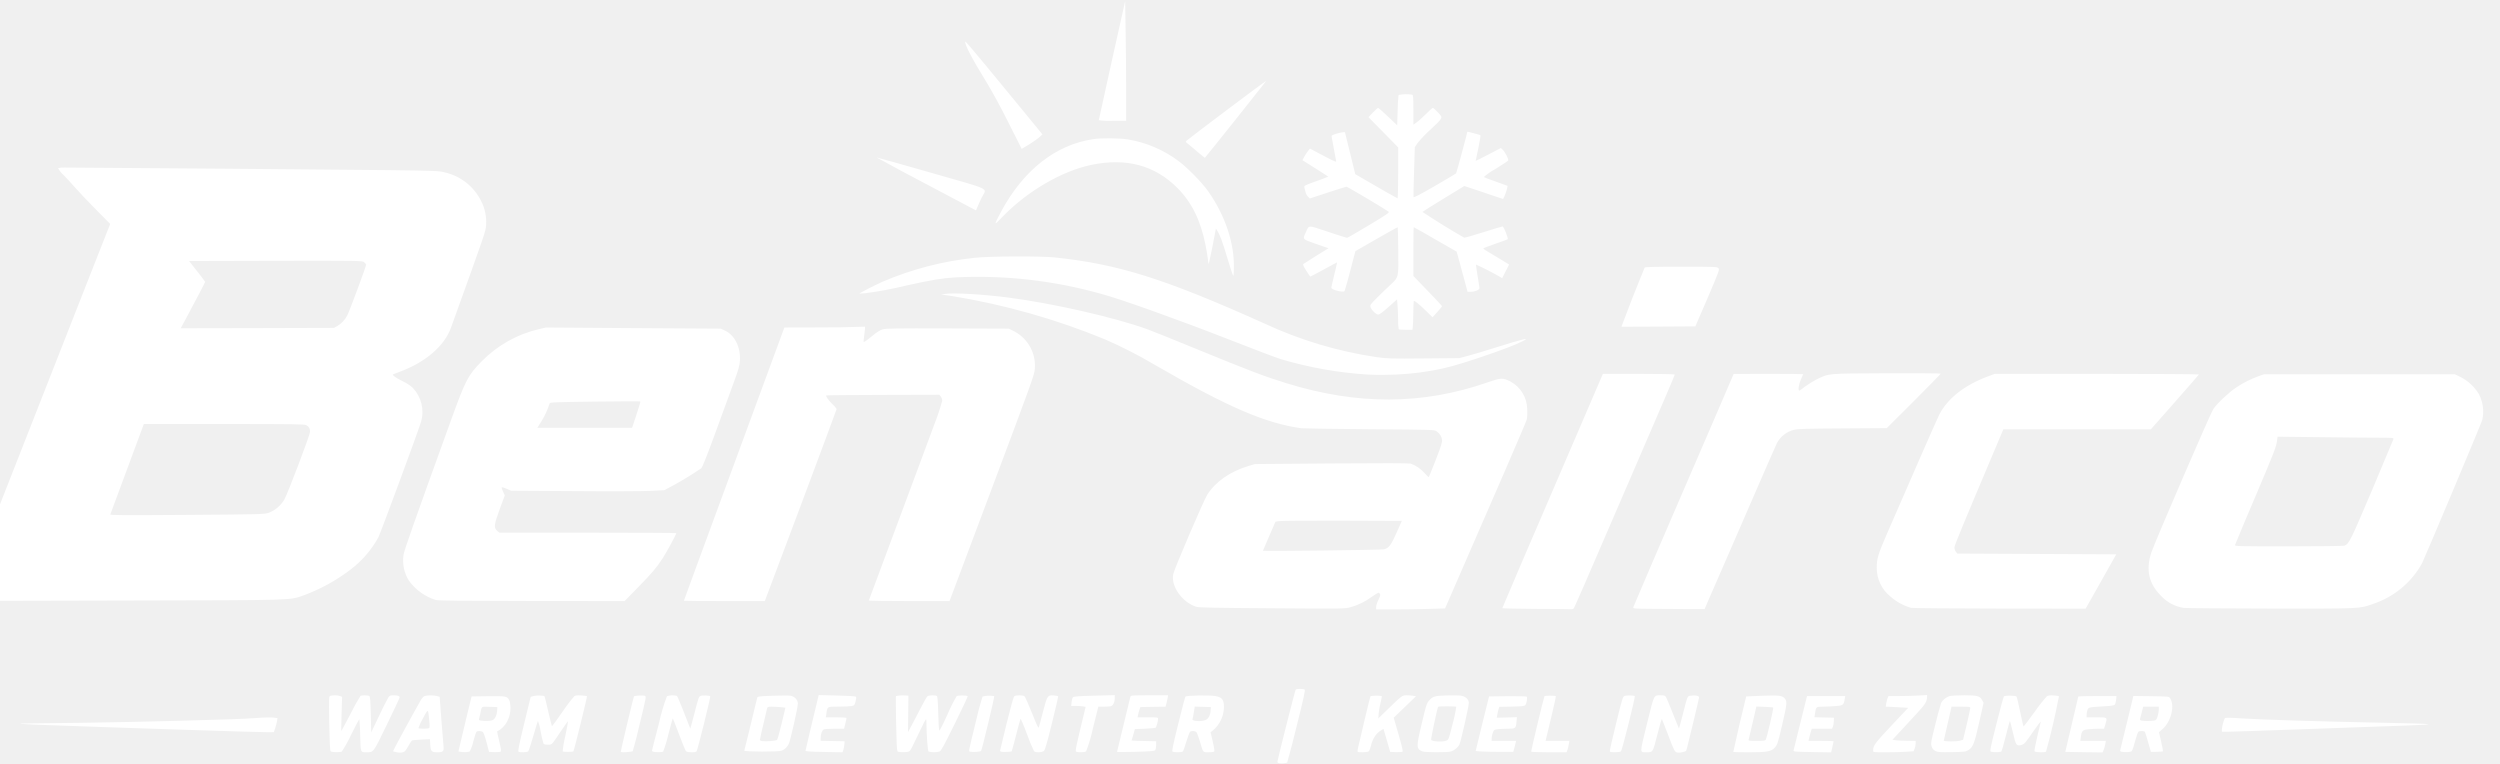
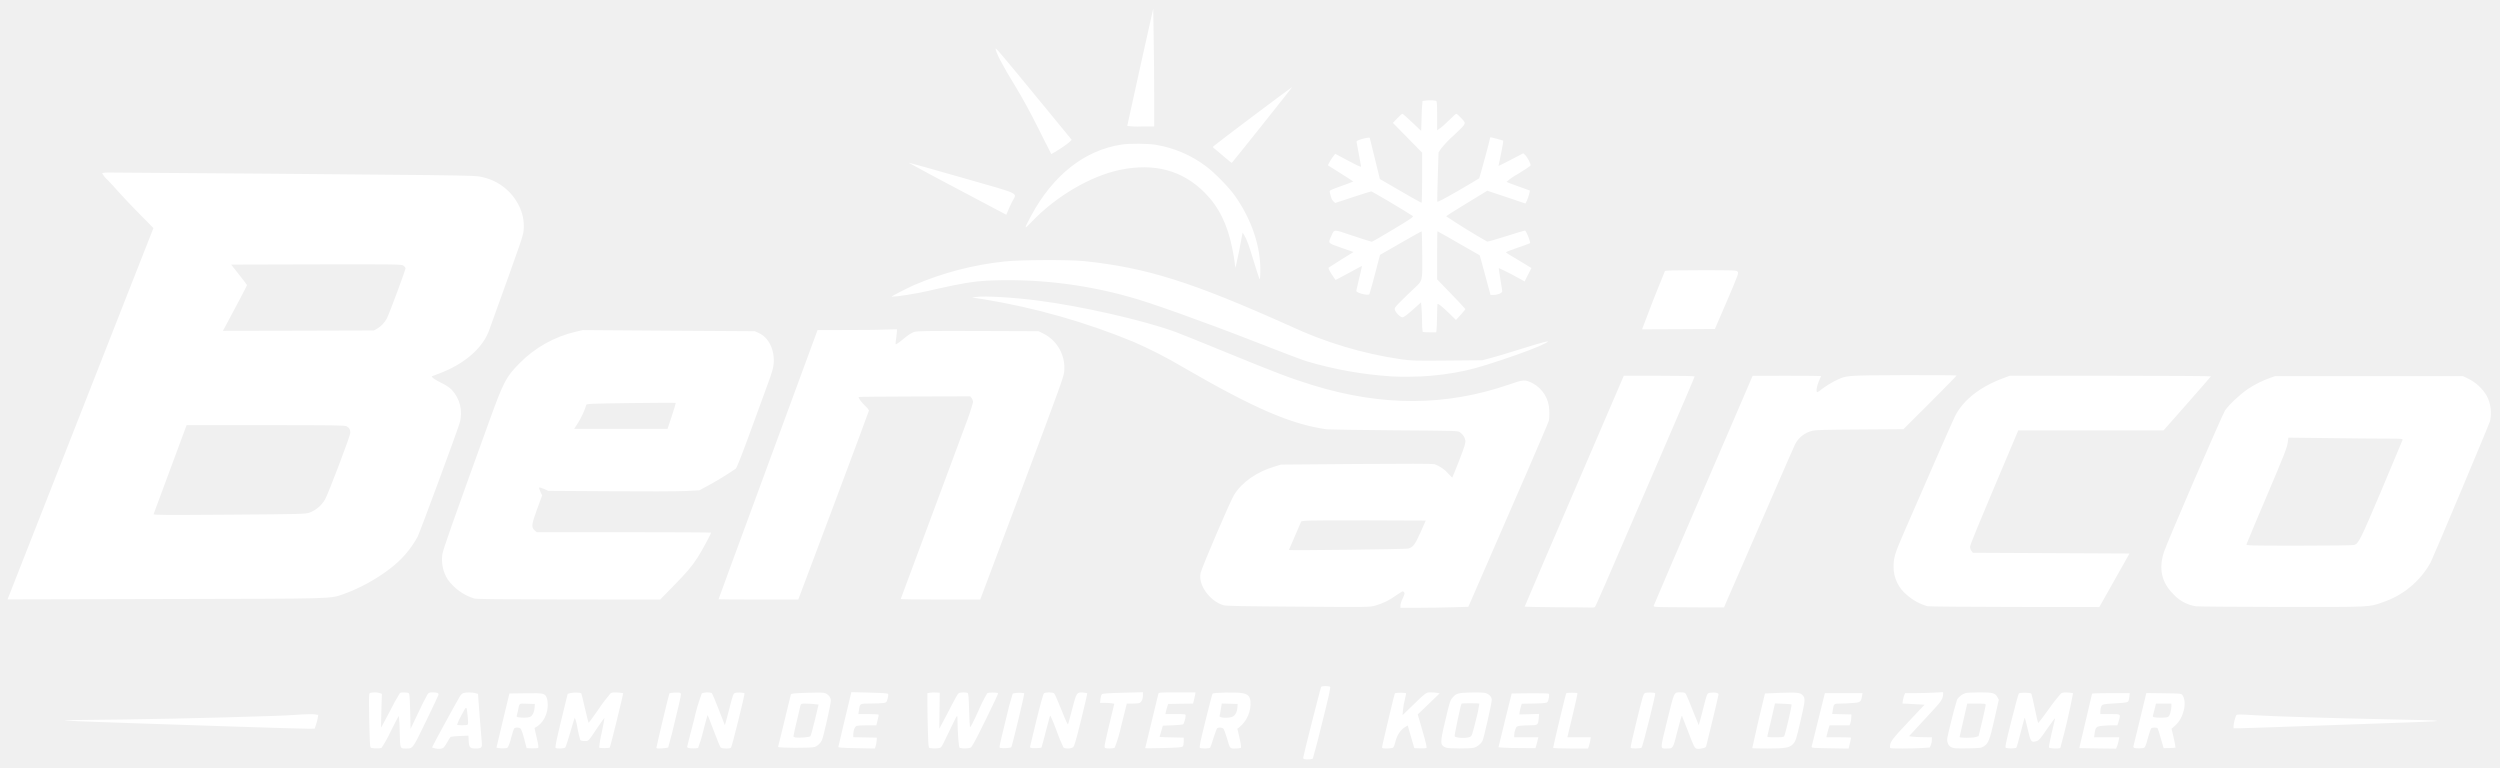
- <svg xmlns="http://www.w3.org/2000/svg" viewBox="50 0 3290 1005">
+ <svg xmlns="http://www.w3.org/2000/svg" viewBox="-10 -10 3340 1025">
  <path fill="#fff" fill-rule="evenodd" d="m1.1 788.2 159.5-406.1 34.4-87.4-21.3-21.6a811 811 0 0 1-26.1-27.6c-2.8-3.3-8.8-9.9-13.5-14.7a35 35 0 0 1-7.7-9.5 31 31 0 0 1 8.9-.8c55.4.2 376.3 2.8 426.2 3.4 62.8.8 66.4 1 74 3a71 71 0 0 1 47.6 37.5 60 60 0 0 1 6.6 31.5c-.6 9 .3 6.4-46.3 135.6-8.6 23.8-33.5 45.2-66.9 57.6-5 1.8-9.2 3.4-9.4 3.6-1.3.9 4.5 5 12.5 8.8q9 4.4 13.8 9.1a46 46 0 0 1 10.7 44.4c-3.1 11-52.9 145.6-56.2 152.2a134 134 0 0 1-36.4 42.2 235 235 0 0 1-61.9 34.1c-19.8 6.7-6.8 6.3-238.8 6.8l-210.7.5zm622.4 1.4a69 69 0 0 1-35.4-25.5 50 50 0 0 1-7.1-33.7c1-6.4 11.9-37.5 62.7-177.9 19-52.4 22.2-58.7 40.1-76.9a155 155 0 0 1 75.7-42.5l9-2.1 115 .8 115 .7 5.2 2.4c13.1 5.8 21.2 22.1 20 40.1-.4 6.2-1.8 11.3-8.5 29.5l-24.1 66c-11.2 30.5-16.8 44.6-18.3 45.8a446 446 0 0 1-38.3 23.3l-10.3 5.5-18.4.9c-10.1.5-55 .7-100.8.3l-82.5-.5-5.8-2.6c-3.1-1.4-6-2.2-6.4-1.8-.3.3.4 2.8 1.7 5.6l2.3 4.9-6.8 18.5c-7.5 20.6-7.9 24.1-3 28.4l2.6 2.2h116.5c64 0 116.4.3 116.4.6 0 1.6-12.7 25.1-17.8 32.9-8.5 13-13.9 19.4-33.1 39L872 791l-121.7-.1c-93.3-.1-123-.4-126.8-1.3m326.5 1c0-.2 6.9-19.2 15.4-42.2l65.1-176.9 50.7-137.7 1-2.8 42.1-.1a1541 1541 0 0 0 63.9-1c.4.3.1 4.9-.7 10.1s-1.1 9.6-1 9.8q.7 1.2 12.1-8.3 8-6.6 13-8.1c4.4-1.2 16.6-1.4 85.6-1.2l80.4.3 7.6 3.8a51 51 0 0 1 26.6 49.6c-.5 7.1-4.1 17.2-56.3 156.3L1299.6 791h-53.3c-29.4 0-53.2-.3-52.9-.8a65550 65550 0 0 1 67.8-182.2l18.4-49.6a308 308 0 0 0 10.4-31.1c0-1.7-.9-4.1-1.9-5.4l-1.9-2.4-74.2.2c-40.9.1-74.5.4-74.7.7-.9.9 3.5 7.1 8.6 11.9a24 24 0 0 1 5.1 6c0 .6-21.3 57.7-47.2 126.9L1056.5 791h-53.2c-29.3 0-53.3-.2-53.3-.4M403.5 674.9a41 41 0 0 0 20.8-17.7c4.8-8.8 33.7-85 33.7-88.8 0-4.6-1.4-7-5-8.9-2.5-1.3-16.2-1.5-108.3-1.5H239.3l-21.8 58.8-22.3 60.1c-.5 1.2 13.9 1.3 100.7.7 97.1-.7 101.4-.8 107.6-2.7m484-129c3.1-9.3 5.5-17.3 5.2-17.6s-27.2-.2-59.7.2c-53.3.7-59.2.9-59.7 2.4a104 104 0 0 1-10.8 23.6l-5.4 8.5h124.7zm-394-116.6a35 35 0 0 0 13.4-14c3.6-7.2 25.2-65.4 24.9-67-.2-.9-1.4-2.4-2.8-3.4-2.4-1.8-6.7-1.9-116.3-1.7l-113.9.3 10.6 13.4c5.8 7.3 10.6 13.7 10.6 14 0 .7-15.2 29.7-27.2 51.9l-5 9.2 100.9-.2 100.8-.3zm1178.8-67.6c-.7-1.5-4-11.7-7.3-22.7-6.3-21.1-9.3-29.3-12.8-34.9l-2.1-3.4-.7 3.9a994 994 0 0 1-8.7 43 23 23 0 0 1-1.1-6.3c-.4-3.8-1.8-12.4-3.2-19.1-6.5-32.5-18.1-55.9-36.9-74.8-29.8-29.9-67.3-40-113.4-30.4-39.1 8.2-85 35.1-117.4 68.9-11 11.6-11.1 11.1-1.2-7.5 29.3-54.5 71.7-87.9 121.2-95.3 10.3-1.6 35.2-1.4 45.8.4a153 153 0 0 1 66.8 28.7c11 8.1 30.7 28.2 38.5 39.3 22.6 32 34.9 68.9 34 102.1-.3 9.5-.4 10.5-1.5 8.1m-403.5-119.5a3126 3126 0 0 1-65-34.9c.4-.1 32.7 8.9 71.7 20.1 81.2 23.3 73.1 19.4 66.7 32.1-1.9 3.8-4.5 9.3-5.6 12.2l-2.2 5.2zm357.2-42.3c-5.1-4.5-10.9-9.2-12.7-10.7-3.3-2.4-3.3-2.6-1.6-4.2 3.2-3.1 104.5-79.2 104.8-78.8.2.2-78.7 99.3-80.9 101.5-.1.1-4.4-3.4-9.6-7.8m-248.7-38.2c-11-22-21.9-41.8-30.3-55.6-18.1-29.3-27.8-48.1-26.7-51.4.2-.6 12.7 14 27.8 32.4l50.6 61.5 23.1 28.2-3.1 3c-3.3 3.1-12 9-19.7 13.5l-4.5 2.6zm118.7-3.5 17.3-78.7 17.4-78 .6 38c.4 20.9.7 56.3.7 78.7V159h-18a96 96 0 0 1-18-.8m353.5 334.7a516 516 0 0 1-114.4-20.4c-6.3-2-37.4-13.8-69-26.2-67.6-26.4-142.3-53.1-167.4-59.7A599 599 0 0 0 1308 365c-18 1-32.2 3.4-66.4 11a469 469 0 0 1-52.4 9.8l-8.2.6c0-.7 18.9-10.4 30.1-15.5a418 418 0 0 1 121.4-31.6c19-2.2 85.9-2.5 105.5-.5 83.8 8.8 143.7 27.6 275.5 86.7a533 533 0 0 0 148.3 44.5c14.4 2 18.5 2.1 62 1.7l46.7-.4 11.5-3.1c6.3-1.6 22.3-6.4 35.5-10.6 38.7-12.1 46.9-14 36.3-8.6-9.5 4.9-29 12.3-57.3 21.8-29.6 9.9-44.7 14-63 17.1a361 361 0 0 1-61 5.4c-4.4.2-14.7 0-23-.4m11.5 305.8c0-1.8 1.4-6.1 3.1-9.5 2.4-5 2.8-6.6 1.8-7.8q-1-1.3-2-1.4c-.4 0-4.4 2.5-8.8 5.5a85 85 0 0 1-27.8 13.6c-7.7 2.1-8.9 2.1-103 1.4-75.8-.5-96.2-.9-99.8-1.9-18.6-5.7-34-27.4-30.5-43.1 1.7-7.6 39.8-96.6 44.8-104.5 10.4-16.7 30.2-30.6 53.7-37.6l9-2.7 100.5-.8c66.5-.5 101.9-.4 104.5.2a45 45 0 0 1 19 13.3c2.5 2.7 4.6 4.8 4.8 4.5s4.4-10.5 9.2-22.8c7.3-18.9 8.6-23.1 8.2-26.5q-.9-6.4-7.1-11c-2.7-2.1-3.9-2.1-87.9-2.7-46.9-.4-87.5-1-90.2-1.3-47.9-6.8-97-28-193-83.6a596 596 0 0 0-65.6-33.5 915 915 0 0 0-199.9-56.7l-15.5-2.3 6-.8c11.2-1.6 50.1.7 81.8 4.8 59 7.6 140.7 26.2 183.9 41.9 5.1 1.8 34.2 13.5 64.6 26 70.1 28.7 89.2 36 118.4 45 93.3 28.8 178.6 28.5 263.6-.9 18.6-6.5 20.7-6.6 31-1.4a42 42 0 0 1 22 36c.3 5.5 0 11.7-.6 14.1-.9 3.6-40.9 96.1-95.9 221.9l-11.6 26.6-21 .6c-11.6.4-32 .7-45.4.7H1861zm208.8 2.6c-23.6-.2-42.8-.6-42.8-.9 0-.6 33-77.5 104.1-242.6l28.3-65.8h47.3c28 0 47.3.4 47.3.9s-5.8 14.4-12.9 30.8L2197 626c-65.9 152.9-75.3 174.5-76.4 175.2-.6.4-2.7.7-4.6.5s-22.7-.3-46.2-.4m150.4-.1c-20.9-.2-21.3-.3-20.7-2.3s38.3-89.7 59.4-138.4l42.2-97.7 30.4-70.7 45.7-.1c25.2 0 45.8.2 45.8.4s-1.3 3.3-3 6.9c-2.9 6.5-4.1 14.7-2 14.7.5 0 3.8-2.3 7.2-5.1a119 119 0 0 1 15.3-9.5c16.8-8.2 12.1-7.8 92.3-8.2 39.1-.1 71.2.1 71.2.5s-16 16.8-35.5 36.3l-35.5 35.4-58.2.4c-48.2.3-59.3.6-63.8 1.8a35 35 0 0 0-22.5 17.4c-1.2 2.5-14.1 31.7-28.5 65l-41.5 95.5-20.3 46.5-4.9 11.5h-25.9c-14.3 0-35.5-.1-47.2-.3m344.8-1.3a70 70 0 0 1-27.1-14.8 48 48 0 0 1-18.1-38.1c0-11.7 1.8-17.7 13.1-43.8 36-82.9 66.6-152.6 69.2-157.6 11.1-21.5 33.6-39.1 64.9-50.6l8.1-3h134.6c73.9 0 134.3.4 134.1.8-.1.4-14.5 16.8-31.8 36.5l-31.5 35.7h-194.1l-8.1 19.2c-46.8 110.7-56.3 133.6-56.3 136.4 0 1.7.9 4.2 1.9 5.5l1.9 2.4 104.6.5 104.6.5-20.1 35.7-20.2 35.8-112.6-.1c-61.9-.1-114.6-.5-117.1-1m358.8.1a51 51 0 0 1-30-16c-16.1-16-20.1-34.3-12.6-57 4.2-12.8 77.9-183.5 81.5-188.7 5-7.4 20.3-21.8 30.5-28.6a136 136 0 0 1 29.8-14.9l6.5-2.3h251l7.7 3.7a60 60 0 0 1 24 22.4 50 50 0 0 1 4.5 33.9c-1.4 5.1-74.9 179.9-79.4 189a115 115 0 0 1-64.5 53.3c-18 6.4-14.1 6.2-133.7 6.1-59.7-.1-111.6-.5-115.3-.9m-1052.5-77.1c6.5-1.7 9.2-5.2 16.6-21.9l6.9-15.5-78.5-.3c-43.2-.1-80.6.1-83.1.6l-4.7.7-8.2 19c-4.6 10.4-8.3 19-8.3 19.3 0 .8 155.7-1 159.3-1.9m1263.9-4.8c6.1-2.3 7.8-5.7 36.3-72.8 15.3-36.2 28-66.6 28.3-67.5.4-1.7-1.2-1.8-22.9-1.8-12.9 0-47.3-.3-76.5-.7l-53.1-.6-.7 5.2c-1.1 8.4-3.2 13.8-29.6 76.1a3898 3898 0 0 0-25.7 61.2c-.5 1.7 3.3 1.8 70.5 1.8 39.1 0 72.1-.4 73.4-.9m-950.6-290.3a2383 2383 0 0 1 29.7-75.6c.7-.9 11.6-1.2 48.2-1.2 45.5 0 47.3.1 48.9 1.9 1.7 1.9 1.2 3.3-14.2 39.3l-16.1 37.3-48.6.3-48.6.2zm-293.9 5.5a63 63 0 0 1-.8-13.2c-.1-6.9-.4-15.6-.8-19.4l-.6-6.7-11.2 10q-11.3 10-13.5 10c-2.9 0-9.4-6.4-10.3-10.2-.6-2.4.3-3.7 9.2-12.5 5.4-5.4 13-12.7 16.9-16.3 11.2-10.4 10.9-9.2 10.5-45-.1-16.8-.5-30.7-.7-30.9s-12.8 6.7-28 15.5l-27.7 15.9-6.7 25.6a501 501 0 0 1-7.5 26.9c-1.5 2.4-17.5-1.6-17.5-4.4 0-.6 1.8-8.3 3.9-17.1a252 252 0 0 0 3.7-16.2c-.1-.1-7.9 4.1-17.4 9.3-9.5 5.1-17.5 9.4-17.8 9.4-.2 0-2.7-3.5-5.4-7.8-3.8-5.9-4.6-8-3.7-8.8.7-.6 8.4-5.5 17.1-10.9l15.9-9.8-16.4-5.7c-18.5-6.5-17.8-5.7-13.4-15.4s1.9-9.7 29-.6c13.2 4.4 24.5 8 25.2 8s13.6-7.5 28.8-16.6c24.5-14.7 27.4-16.8 25.8-17.9-8.5-5.8-54.1-32.8-55.3-32.8-.9.1-12.1 3.6-24.9 7.8l-23.3 7.7-2.4-2.3c-2.2-2.1-3-4.1-4.8-12-.6-2.6-.3-2.7 15.4-8.4a289 289 0 0 0 16-6c0-.2-7.7-5.1-17-11l-17-10.7 2.5-4.7a59 59 0 0 1 5-7.6l2.4-3 4.3 2.3c25.8 13.8 30.6 16.1 30.2 14.5l-2.9-15.8-3-16.2c-.5-2 .2-2.4 6.1-4.3 5.7-1.7 11.3-2.6 11.4-1.8l6.8 27.6 6.7 27.4 27.5 15.9a822 822 0 0 0 28.2 15.9c.4 0 .8-15.1.8-33.5V194l-19.5-19.9-19.6-19.9 5.8-6.1c3.2-3.4 6.3-6.1 6.9-6.1.5 0 6.4 5.1 13 11.4l12.1 11.5.6-19.5a200 200 0 0 1 1.2-20.4 50 50 0 0 1 17.9-.4c1.4.5 1.6 3.2 1.6 20.1v19.4l4.2-3c2.4-1.6 7.9-6.6 12.3-11s8.5-8.1 9.1-8.1c.7 0 3.7 2.7 6.8 6 6.8 7.5 7.5 6.1-10.5 23.1a152 152 0 0 0-16.6 17.4l-3.4 5.2-1 32.2c-.6 17.7-.9 32.8-.7 33.5q.1 1.5 27.7-14.4c15-8.7 27.8-16.3 28.3-16.8s14.7-52.6 14.8-54.8c0-.4 16.6 4 17.2 4.5.4.4-.8 8-2.7 17l-3.5 16.8c0 .2 7.5-3.5 16.6-8.3l16.5-8.6 2.4 2.2c3.2 3 8 12.3 7.3 14.1-.3.8-7.9 5.8-16.8 11.3a76 76 0 0 0-15.3 10.6c.4.4 7.5 3.1 15.8 6l15.3 5.5c.6.5-2.2 10.2-3.9 13.7l-1.9 3.7-25.5-8.6-25.5-8.5-27.5 16.8c-15.1 9.2-27.5 17-27.5 17.3a940 940 0 0 0 54.9 33.9c.9.1 12.4-3.1 25.5-7.3s24.4-7.5 25-7.5c1.6 0 7.9 16.2 6.7 16.9-.5.4-8 3.1-16.5 6-8.6 3-15.6 5.7-15.6 6.1s1.5 1.4 3.2 2.5l17 10.2 13.8 8.4-4.6 9-4.5 9-3.2-1.9a384 384 0 0 0-31.2-16c-.3.2.7 6.9 2 14.9s2.5 15.1 2.5 16c0 2.3-5.9 4.9-11.2 4.9h-4.5l-5.7-21.2-7.2-26.5-1.5-5.2-28-16a865 865 0 0 0-28.4-16.1c-.3 0-.5 14.4-.5 32.1v32.1l18.8 19.5a572 572 0 0 1 18.9 20.1c.2.4-2.6 3.8-6.1 7.7l-6.4 7-9.3-9.1c-9-8.7-14.5-13.1-15.4-12.3-.2.3-.5 7.4-.6 16s-.4 17-.7 18.7l-.4 3.2h-8.7c-4.8 0-9.1-.3-9.4-.7M571.6 989.9c-2.2-.5-4.2-1.1-4.4-1.3-.3-.4 29.6-55.3 36.8-67.6 1.5-2.6 3.6-4.7 5.1-5.1 3.7-1.1 12-1 15.9.1l3.6 1 2.2 29.7 2.9 35.5c.6 6.7-.6 7.8-8.4 7.8-7.4 0-8.6-1.4-9.1-10l-.4-7.2-11.4.5c-6.2.3-11.8.8-12.3 1.1s-2.5 3.5-4.5 7a39 39 0 0 1-4.9 7.4c-2.1 1.7-6.7 2.2-11.1 1.1m-85.2-.6c-2-.4-2.1-1.1-2.7-21.5-.4-11.6-.7-28-.7-36.3 0-15 0-15.3 2.2-15.9 3.5-.9 9.4-.7 12.3.4l2.7 1-.7 22.8c-.4 12.5-.5 22.5-.2 22.2l12.2-23a238 238 0 0 1 12.9-23.2c1.6-1.1 9.8-.9 11.6.2 1.1.7 1.5 5.3 2 24.4l.5 23.4 10.5-22a387 387 0 0 1 12.3-24.4c1.5-2 2.7-2.4 7-2.4q8.5 0 7.5 3.3c-.1.8-7.7 16.8-16.8 35.6-18.2 37.5-17.2 36.1-26.9 36.1-7.8 0-7.5.6-8.1-22.4a217 217 0 0 0-1.1-21c-.3-.3-5.2 9-10.9 20.5a168 168 0 0 1-12.2 22c-1.6.9-9.3 1-13.4.2m169 0-2.1-.4 2.5-10.7 8.6-36.2 6.2-25.5 21.9-.3c24.5-.3 25.4-.1 28.2 6.6a38 38 0 0 1-1.3 22.2 32 32 0 0 1-11.1 15.1l-4.1 2.4c-.1.1 1.1 6 2.8 13 2.4 10.1 2.8 13 1.8 13.7-.7.4-4.4.7-8.2.6l-7-.3-3.3-12.5c-2-7.6-3.9-13-5-13.8-1.9-1.3-6.2-1.6-8-.4-.7.4-2.7 6.2-4.4 12.8a50 50 0 0 1-4.7 13.2c-1.5 1.1-8.2 1.4-12.8.5m76.9-.1c-.9-.6.9-9.7 7.4-36.5l8.7-35.7 4-1.1c3.6-1 13.2-.7 14.2.4.3.2 2.4 9 4.8 19.6 2.5 10.6 4.7 19.5 4.9 19.7.3.3 6.5-8.1 13.8-18.7a214 214 0 0 1 15.7-20.7c1.7-1.1 4-1.3 9.3-1 3.8.3 7.1.7 7.4.9.5.6-17 71.8-17.9 72.7-1 .9-13.2.9-14.1 0a124 124 0 0 1 3.4-19.9c2.2-10.7 3.8-19.5 3.6-19.7s-4.3 5.6-9.2 12.8c-12.8 19.1-11.7 18-17.3 18-3.7 0-5.2-.4-5.9-1.8a162 162 0 0 1-3.7-15.9 57 57 0 0 0-3.5-13.5c-.3.4-3.1 9.2-6 19.6-3 10.4-6 19.5-6.7 20.3-1.4 1.4-10.9 1.8-12.9.5m134.7-.3c.1-2.2 16.7-71.9 17.3-72.5 1-1 12.2-1.6 14.3-.7 2 .8 1.9 1.5-6.6 36.5a624 624 0 0 1-9.3 36.4c-.4.4-4 .9-8.2 1.2-6 .4-7.5.2-7.5-.9m42.8.4q-1.7-.5-1.8-1.4c0-.6 4.1-16.6 9.1-35.7a253 253 0 0 1 10.6-36 23 23 0 0 1 13.1-.4c.7.5 4.9 10.3 9.3 21.8l8.3 21.2c.2.1 2.7-9.3 5.7-20.9 4.9-19.3 5.6-21.2 7.9-22.1 2.5-1 11.5-.6 12.7.5.7.8-16.6 70.7-18 72.5s-12.2 1.6-13.9-.2c-.8-.7-4.9-10.8-9.3-22.5-4.3-11.6-8-20.9-8.2-20.7s-2.9 10-5.9 21.7a167 167 0 0 1-6.7 22.1c-1.3.8-10 .9-12.9.1m212 0c-6.5-.2-11.8-.7-11.8-1.2l5.5-23.7 8.7-36.3 3.2-13.4 23.9.6c14.6.3 24.3.9 25 1.6q1 .9-.4 6.3c-1.3 5-1.6 5.3-5.4 6-2.2.4-10 .7-17.3.7-15 .1-14.3-.3-15.7 9.4l-.7 4.7h13.6q13.4 0 13.6 1c0 .6-.7 4-1.6 7.5l-1.6 6.5h-12.5c-6.8 0-13.3.4-14.3 1-2.2 1.2-4 6.1-4 11.1v3.8l15.8.3 15.7.3-.3 4c-.2 2.2-.7 5.5-1.3 7.3l-1.1 3.2-12.6-.2zm110.1 0c-1.4-.3-1.7-3.4-2.2-22.1-.4-11.9-.7-28.3-.7-36.4v-14.7l3.3-.6c1.7-.4 5.5-.5 8.2-.3l5 .3-.3 24-.3 24 4.6-8.5c2.6-4.7 8-15.1 12.1-23.2s8.2-15.2 9.3-15.8c2.3-1.2 10.1-1.3 11.9-.1 1 .6 1.5 6 1.9 22.2.3 11.8.9 22.2 1.2 23.1q.6 1.9 11-21a213 213 0 0 1 12-24c1.6-1.3 13.3-1.3 14.6 0 .3.3-7.3 16.6-17 36.2-14.4 29.2-18 35.8-20.1 36.6a29 29 0 0 1-14.3.1c-1.3-.8-2.7-19.6-3-40.5-.1-3.6-.5-3.1-5.9 8l-10.7 22.1c-4.2 8.9-5.1 10.2-7.8 10.7a39 39 0 0 1-12.8-.1m95.3 0c-2.8-.6-3.5 3.6 6.9-39.2a395 395 0 0 1 8.9-33.5 37 37 0 0 1 15.4-.5c.7.6-16.2 71-17.3 72.2-1 1-10.7 1.7-13.9 1m41 .1c-1.2-.3-2.2-.8-2.2-1.2l8.6-35.7c5.5-22.3 9.2-35.5 10.2-36.3.9-.6 3.9-1.2 6.7-1.2s5.8.6 6.7 1.2 5.3 10.7 9.9 22.2c5.9 14.9 8.4 20.3 8.9 19 .4-1 2.9-10.2 5.5-20.4 5.6-21.6 6.1-22.4 14.2-21.8 2.9.3 5.5.7 5.8 1s-3.3 16.2-8.1 35.4c-6.5 26.3-9.1 35.3-10.6 36.6-2.5 2.2-11 2.4-13 .4a207 207 0 0 1-9.3-22.5c-4.5-12.2-8.2-20.7-8.6-19.9-.3.7-3 10.5-5.9 21.8a468 468 0 0 1-5.6 20.8c-.4.6-10.9 1-13.2.6m98-.3c-1.4-.8-.1-6.8 10.2-49.4l2.3-9.5-3.6-.6c-2-.3-6.2-.6-9.5-.6h-5.9l.5-5.1c.3-2.8 1.1-5.6 1.9-6.4 1-1 8.1-1.5 28.1-2l26.8-.7v4.1c0 5.2-2.2 9.7-5.2 10.5-1.3.3-5.5.6-9.3.6h-7.1l-7.2 28.8a191 191 0 0 1-8.9 30c-1.9 1.4-11.1 1.6-13.1.3m53.8.4c0-.5 16.9-70.3 17.6-72.7.5-1.7 2.6-1.8 25.1-1.8h24.5l-.6 3.8-1.7 7.4-1 3.8-16.6.2-16.6.3-1.2 3.5c-.6 1.9-1.5 5-1.8 6.8l-.7 3.2h13.5c13 0 13.5.1 13.5 2.1 0 3.4-2.2 10.9-3.4 11.7-.6.3-6.9.9-14.1 1.2l-13 .5-2.1 7.5-2.2 7.5 2.7.2c1.4.2 8.7.4 16.1.5l13.5.3v5.3c-.1 3.2-.6 5.7-1.5 6.6-1.2 1-7.2 1.5-25.8 2-13.3.3-24.2.4-24.2.1m73.1-.4c-1.1-.7.3-7.4 7.4-36.2 4.8-19.5 9.1-35.8 9.5-36.2 1.3-1.5 32.2-2.1 39.3-.7 7.9 1.4 10.2 3.7 11.3 10.6a41 41 0 0 1-15.3 35.4l-2.2 1.5 2.9 12.5c2.1 9.2 2.5 12.7 1.7 13.2-.7.4-4 .8-7.4.8-7.4 0-6.9.7-11.3-14.5-1.8-6-3.9-11.6-4.8-12.3-1.8-1.3-6-1.6-7.9-.4-.7.4-2.9 6.2-4.9 12.7-2 6.6-4.1 12.6-4.6 13.3-1.2 1.4-11.5 1.6-13.7.3m-563.6-1.3 5.4-21.8 8.1-33.5 3.6-14.6c.4-1.4 3.4-1.7 20.4-2.3 11-.4 21.5-.4 23.5 0 5.2.9 9.5 5.6 9.5 10.2 0 5.3-9.9 49-12 53.2a18 18 0 0 1-9.3 8.9c-4.3 1.7-49.8 1.5-49.2-.1m43.1-14.1c.7-.7 3.4-10.5 6.1-21.8l4.9-20.6-6.5-.7c-3.6-.3-9-.6-11.8-.6-4.6 0-5.3.3-5.8 2.2l-5 21.3a400 400 0 0 0-4.5 20.2c0 .6 1.5 1.4 3.2 1.6 5.3.7 18.2-.4 19.4-1.6m-776.1-13.2-117-3.9-59.8-2.1C79 953.2 64.1 952 89 952a10767 10767 0 0 0 266-5.5c9.6-.3 24.9-1 34-1.7s18.7-.8 21.3-.4l4.9.7-.7 4.2c-.4 2.3-1.5 6.5-2.4 9.2l-1.7 5-7.5.1c-4.1.1-51.9-1.3-106.4-3.1m318.2-2.3c.8-.5.9-3.2.2-10.2-1.6-16-1.2-15.9-8.4-2.5a75 75 0 0 0-5.9 12.7c.6 1 12.5 1 14.1 0m83.1-10.3c3.5-1.2 6.1-6.5 6.5-13.4l.2-4-10.2-.3c-11.6-.3-10.1-1.4-12.3 9.3l-1.6 6.7q-.7 1.7 2.3 2.1c5.6.8 12.1.7 15.1-.4m938.6-.3c3.9-1.6 6.4-6.3 6.8-12.7l.3-4.4-10.6-.3-10.6-.3-1.3 7.8c-.6 4.2-1.4 8.2-1.7 8.9-.9 2.5 11.7 3.2 17.1 1m620.8 42.7c-3.2-.6-4.2-2.6-12.2-23.8-4-10.5-7.5-19.5-7.9-20.2-.3-.7-3.1 8.5-6 20.3-6.1 24.1-5.6 23.4-14.9 23.4-8.4 0-8.5 2.1 1.2-37.5 9.9-40 8.6-37.5 18.6-37.5 4 0 5.2.4 6.4 2.2.8 1.3 4.9 11.1 9.1 21.8 4.3 10.7 7.8 19.6 8 19.8.1.1 2.3-8 4.9-18 6.8-26.6 6-24.6 11.1-25.3 5.5-.9 10.5.2 10.5 2.2 0 1.3-13.1 56.1-16.1 67.5-1 3.7-1.1 3.8-8.9 5.2-.8.2-2.5.1-3.8-.1m-420.6-1.1c-.3-.4.2-3.5 1-6.8l8.4-35.8c3.9-16.5 7.3-30.2 7.6-30.5a49 49 0 0 1 14.8-.1c.3.3-.4 3.9-1.4 8a96 96 0 0 0-2.6 14.5l-.6 7 10.3-10c21.3-20.7 21.1-20.5 27.2-20.5 3 0 7 .3 8.8.7l3.3.6-14.6 14.1-14.7 14.1 6.4 22c4.6 16 6 22.2 5.2 22.7s-4.6.7-8.7.6l-7.5-.3-4.4-15.1-4.4-15.2-3.3 2c-6.5 3.8-11.2 11.2-13.4 20.8-.7 3-1.9 6.1-2.8 6.8-1.7 1.3-13.8 1.7-14.6.4m85.4-.3c-8.2-3.3-8.3-5.9-1.5-34.5 6.3-26.7 6.8-28.5 10.3-32.6 4.5-5.3 7.4-6.2 23-6.6 7.8-.2 16.3-.1 18.9.3 5.8.9 10.3 4.9 10.3 9.5 0 4.4-10.6 51.3-12.4 54.8-2.1 4-6.9 7.9-11.4 9.2-4.7 1.3-33.9 1.2-37.2-.1m87.2.4c-9.4-.2-17.2-.7-17.2-1.1l8.8-36.2 8.8-35.5 24.4-.3c13.4-.1 24.7.1 25.2.6 1.1 1.1-.1 8.7-1.7 10.9-1.2 1.6-3.5 1.8-17.9 2.2l-16.5.3-1 3.2a57 57 0 0 0-1.7 7.1l-.6 4 13.3-.3 13.2-.4-.6 6.2c-.7 8.5-1.4 9-11.1 9-4.4 0-10.4.3-13.3.6-4.9.6-5.3.9-6.7 4.6-.9 2.1-1.6 5.4-1.6 7.3v3.5h32.2l-.8 3.2c-.3 1.8-1.2 5.1-1.8 7.3l-1.2 4h-7.4c-4.1.1-15.3-.1-24.8-.2m55.8-.2c0-2 16.8-72.3 17.5-72.9.8-.9 14.1-.9 14.9-.1.4.3-2.3 12.7-5.9 27.5l-7 29.2-.5 2.2h31.3l-.7 4.2a61 61 0 0 1-1.8 7.6l-1.2 3.2h-23.3c-12.8 0-23.3-.4-23.3-.9m103.5-.1c-.3-.6 3.3-17 8.2-36.6 8.2-33.4 8.9-35.7 11.3-36.6 2.3-.9 12.5-.7 13.4.3s-16.7 71.5-18.2 72.7c-1.9 1.4-13.8 1.6-14.7.2m162.5.6a2480 2480 0 0 1 17-73.1l21.3-.9c23.3-.8 26.7-.3 30.1 4.5 2.5 3.6 2 7.9-4 33.5-5.9 25.4-6.3 26.4-10.2 30.7-4.5 4.7-10.2 5.7-33.4 5.7-11.4 0-20.8-.2-20.8-.4m83.7-.4c-4-.3-4.7-.6-4.3-2l8.1-32.7c4.2-17 8-32.7 8.6-34.7l1-3.8h50.2l-.7 4.2c-1.3 7.8-2.2 8.4-13.3 9.1-5.4.4-12.8.7-16.6.7-7.6 0-7.9.3-9.2 9.3l-.7 4.6 12.8.3 12.9.3-.2 4.5c0 2.5-.6 5.7-1.2 7.2l-1.1 2.8h-26.7l-1.6 5.2-2.1 8-.6 2.8h16.5c9.1 0 16.5.2 16.5.6l-1.6 7.5-1.6 7-20.1-.3c-11.1-.2-22.4-.4-25-.6m100.3-1.3c0-6.7 2.3-9.8 24.2-33.1l22-23.3-10.4-.6-14.7-.8-4.4-.1.6-4.4c.4-2.4 1.2-5.5 1.8-7l1.2-2.6h14.1c7.8 0 19.2-.3 25.4-.7l11.2-.6v2.4c0 5.9-2.3 9.7-12.3 20.5l-21.7 23.5-11.5 12.4 4.5.7c2.5.3 9.3.7 15.2.7l10.8.1v3.5c0 2-.6 5.1-1.4 6.9l-1.4 3.3-9.2.6c-5.1.4-17.1.7-26.7.7-17 0-17.3 0-17.3-2.1m82 .4a9 9 0 0 1-4.9-5.9c-1.4-3.9-1.2-5 4.9-29.5a417 417 0 0 1 7.6-28c1.9-3.7 6.8-7.6 11.2-8.9 2-.5 10.6-1 19-1 17.5 0 20.8.9 23.8 6.5l1.8 3.4-5.8 25.8c-6.3 28-8.1 32.6-14.3 36.5-3.6 2.2-4.9 2.3-21.8 2.6-15.7.2-18.4.1-21.5-1.5m72.9.9c-1.4-.6-.5-5.2 7.3-36.2 4.9-19.5 9.4-36 9.9-36.5 1.5-1.6 15.8-1.3 16.8.3.4.8 2.6 9.9 4.7 20.3s4.1 18.9 4.5 18.9c.3 0 6.8-8.6 14.4-19.1a211 211 0 0 1 16.2-20.6c1.7-1.1 4.1-1.4 8.8-1.1 3.5.2 6.7.7 7.1 1a916 916 0 0 1-17 73c-2 1.4-14.6.9-15.2-.6-.3-.7 1.3-9.2 3.5-18.7l4.7-19.9c.3-1.4-4.3 4.6-10.3 13.3-9.6 13.9-11.2 15.9-14.6 16.9-7 2.1-7.8 1-11.7-16.1-1.9-8.3-3.7-15.1-4-15.1s-2.7 8.9-5.4 19.8-5.4 20-6 20.4a35 35 0 0 1-13.7 0m98.7-2.7 8.5-36.1 7.9-33.7c0-.4 11.3-.7 25.1-.7h25.2l-.5 5c-.3 2.7-1 5.6-1.7 6.3-.8 1-4.6 1.7-12.9 2.1-21 1.2-21.9 1.4-23.1 4.9a22 22 0 0 0-1.1 6.3v3.4h13c14.9 0 14.5-.4 11.5 9.8l-1.6 5.2h-6.7c-3.7 0-9.8.3-13.5.7-8 .7-9.2 1.9-10.3 10.1l-.7 5.2h33.6l-.7 4.1c-.4 2.3-1.3 5.7-2.1 7.6l-1.5 3.5-24.5-.3-24.5-.4zm73.1 2.8q-1.8-.5-1.5-2.1l8.9-36.5 8.4-34.8 23.3.3c21.9.3 23.5.4 24.8 2.3 6.7 9.2 2 30.2-9.1 40.4l-5.3 4.7 2.9 12.4c1.5 6.8 2.6 12.6 2.4 12.8s-3.9.5-8.2.6l-7.7.1-3.6-12.5c-1.9-6.9-3.9-13.1-4.3-13.8-.9-1.4-6.5-1.6-8.5-.3-.7.4-2.8 6.3-4.6 13.1-2.5 9.4-3.7 12.5-5.2 13.1-2.1.8-9.8.9-12.7.2m-888.4-14.6c3.2-1.4 3.2-1.5 8.5-22.7a159 159 0 0 0 4.6-21.9c-.7-.7-23.1-.8-23.8 0-1 .9-9.7 42.2-9.2 43.5.9 2.3 15.1 3.1 19.9 1.1m676.2 0 3.9-1.2 4.8-20c2.6-11 4.7-20.8 4.7-21.7.1-1.6-1.1-1.8-12.3-1.8h-12.4l-.7 3.2-5.1 22.2-4.4 19.2c0 1.4 16.8 1.5 21.5.1m-255.7-1.5c1.6-3 10.5-41.3 9.7-42-.3-.4-5.5-.8-11.4-1l-10.7-.4-4.8 20.7-5.3 22.6c-.5 1.8.2 1.9 10.5 1.9 9.6 0 11.3-.2 12-1.8m600.2-13.3c0-3.2 2.4-12.4 3.8-14.6.7-1 5.5-1 23.8.2 25.4 1.6 99.1 3.9 182.4 5.6 72.1 1.4 78.2 2.1 33 3.7l-132 4.7c-53.1 1.9-99.8 3.5-103.8 3.5h-7.2zm-89.9-11.5c3.4-.6 3.8-1.1 5.3-5.6.9-2.8 1.6-6.8 1.6-8.9V930h-20.6l-1.7 6.8-2.3 8.9c-.5 1.7-.1 2.2 1.8 2.6 3.7.7 12 .7 15.9.1m-1150.9 55.9c-1.2-.2-2.2-1-2.2-1.6 0-2.3 23.3-94.2 24.1-95.1 1.2-1.4 10.6-1.3 11.9 0 .9.9-1.9 13.4-10.6 48a1169 1169 0 0 1-12.4 47.7c-.9 1.1-7.7 1.7-10.8 1" />
</svg>
